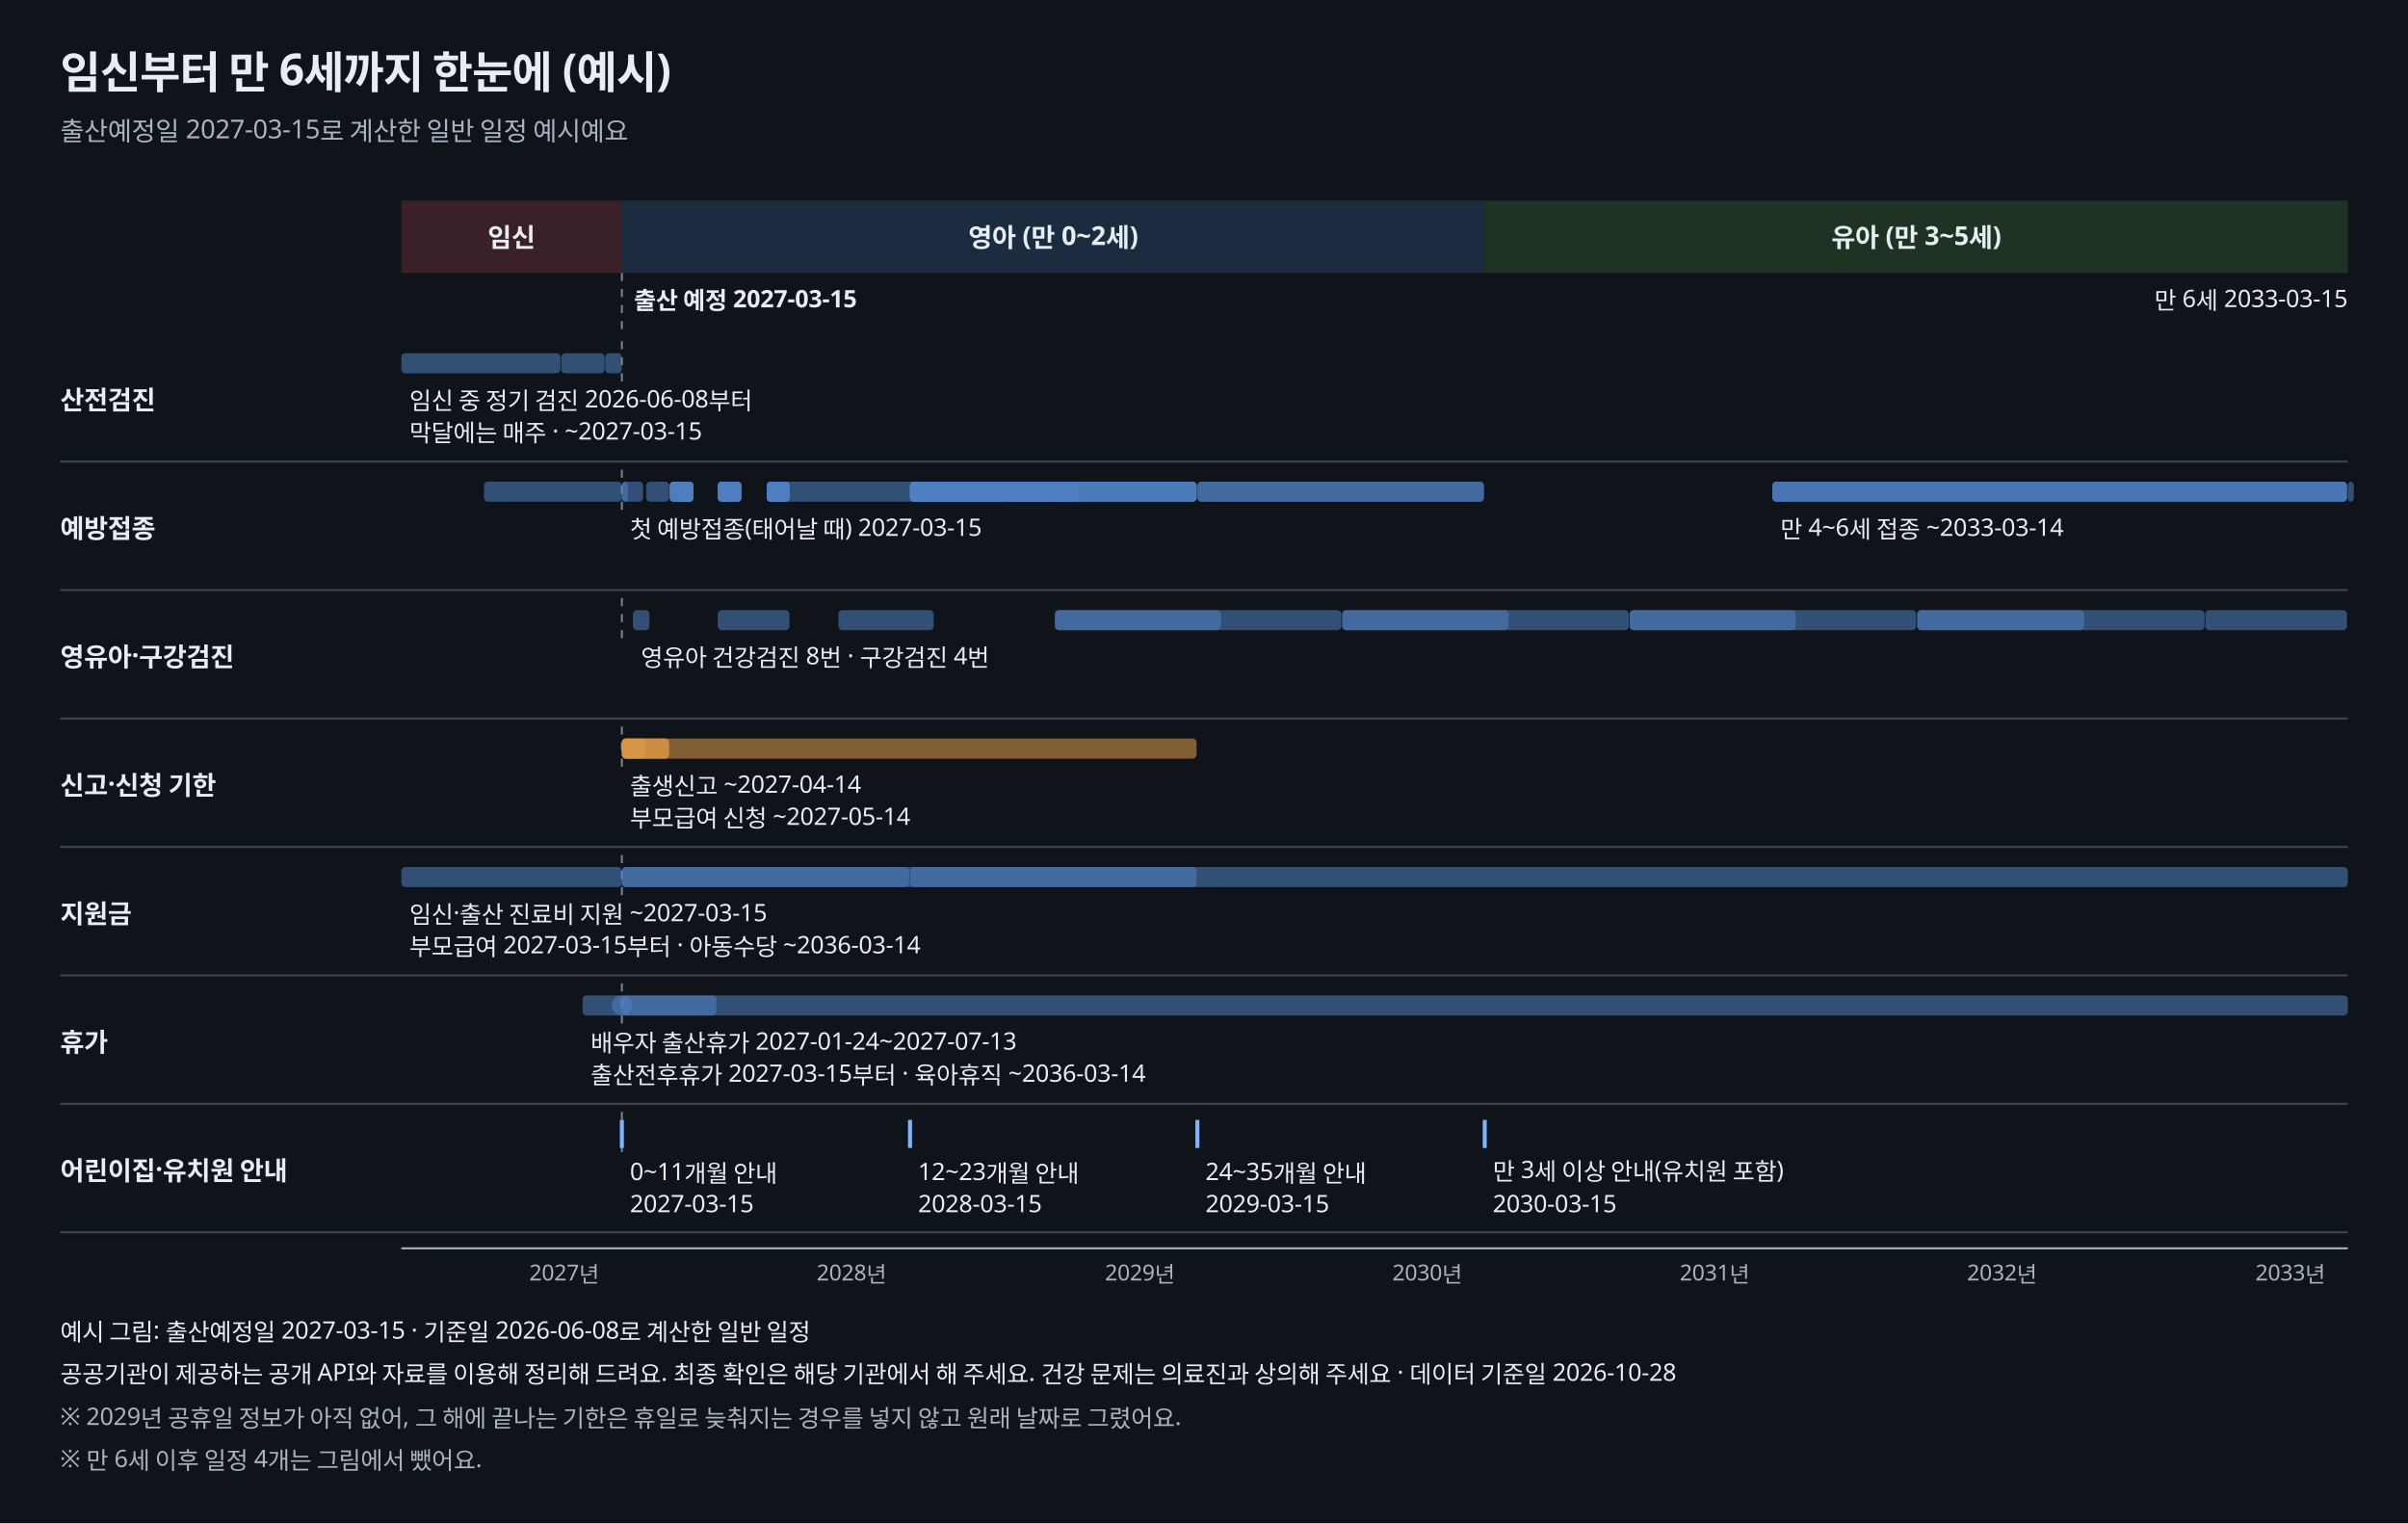
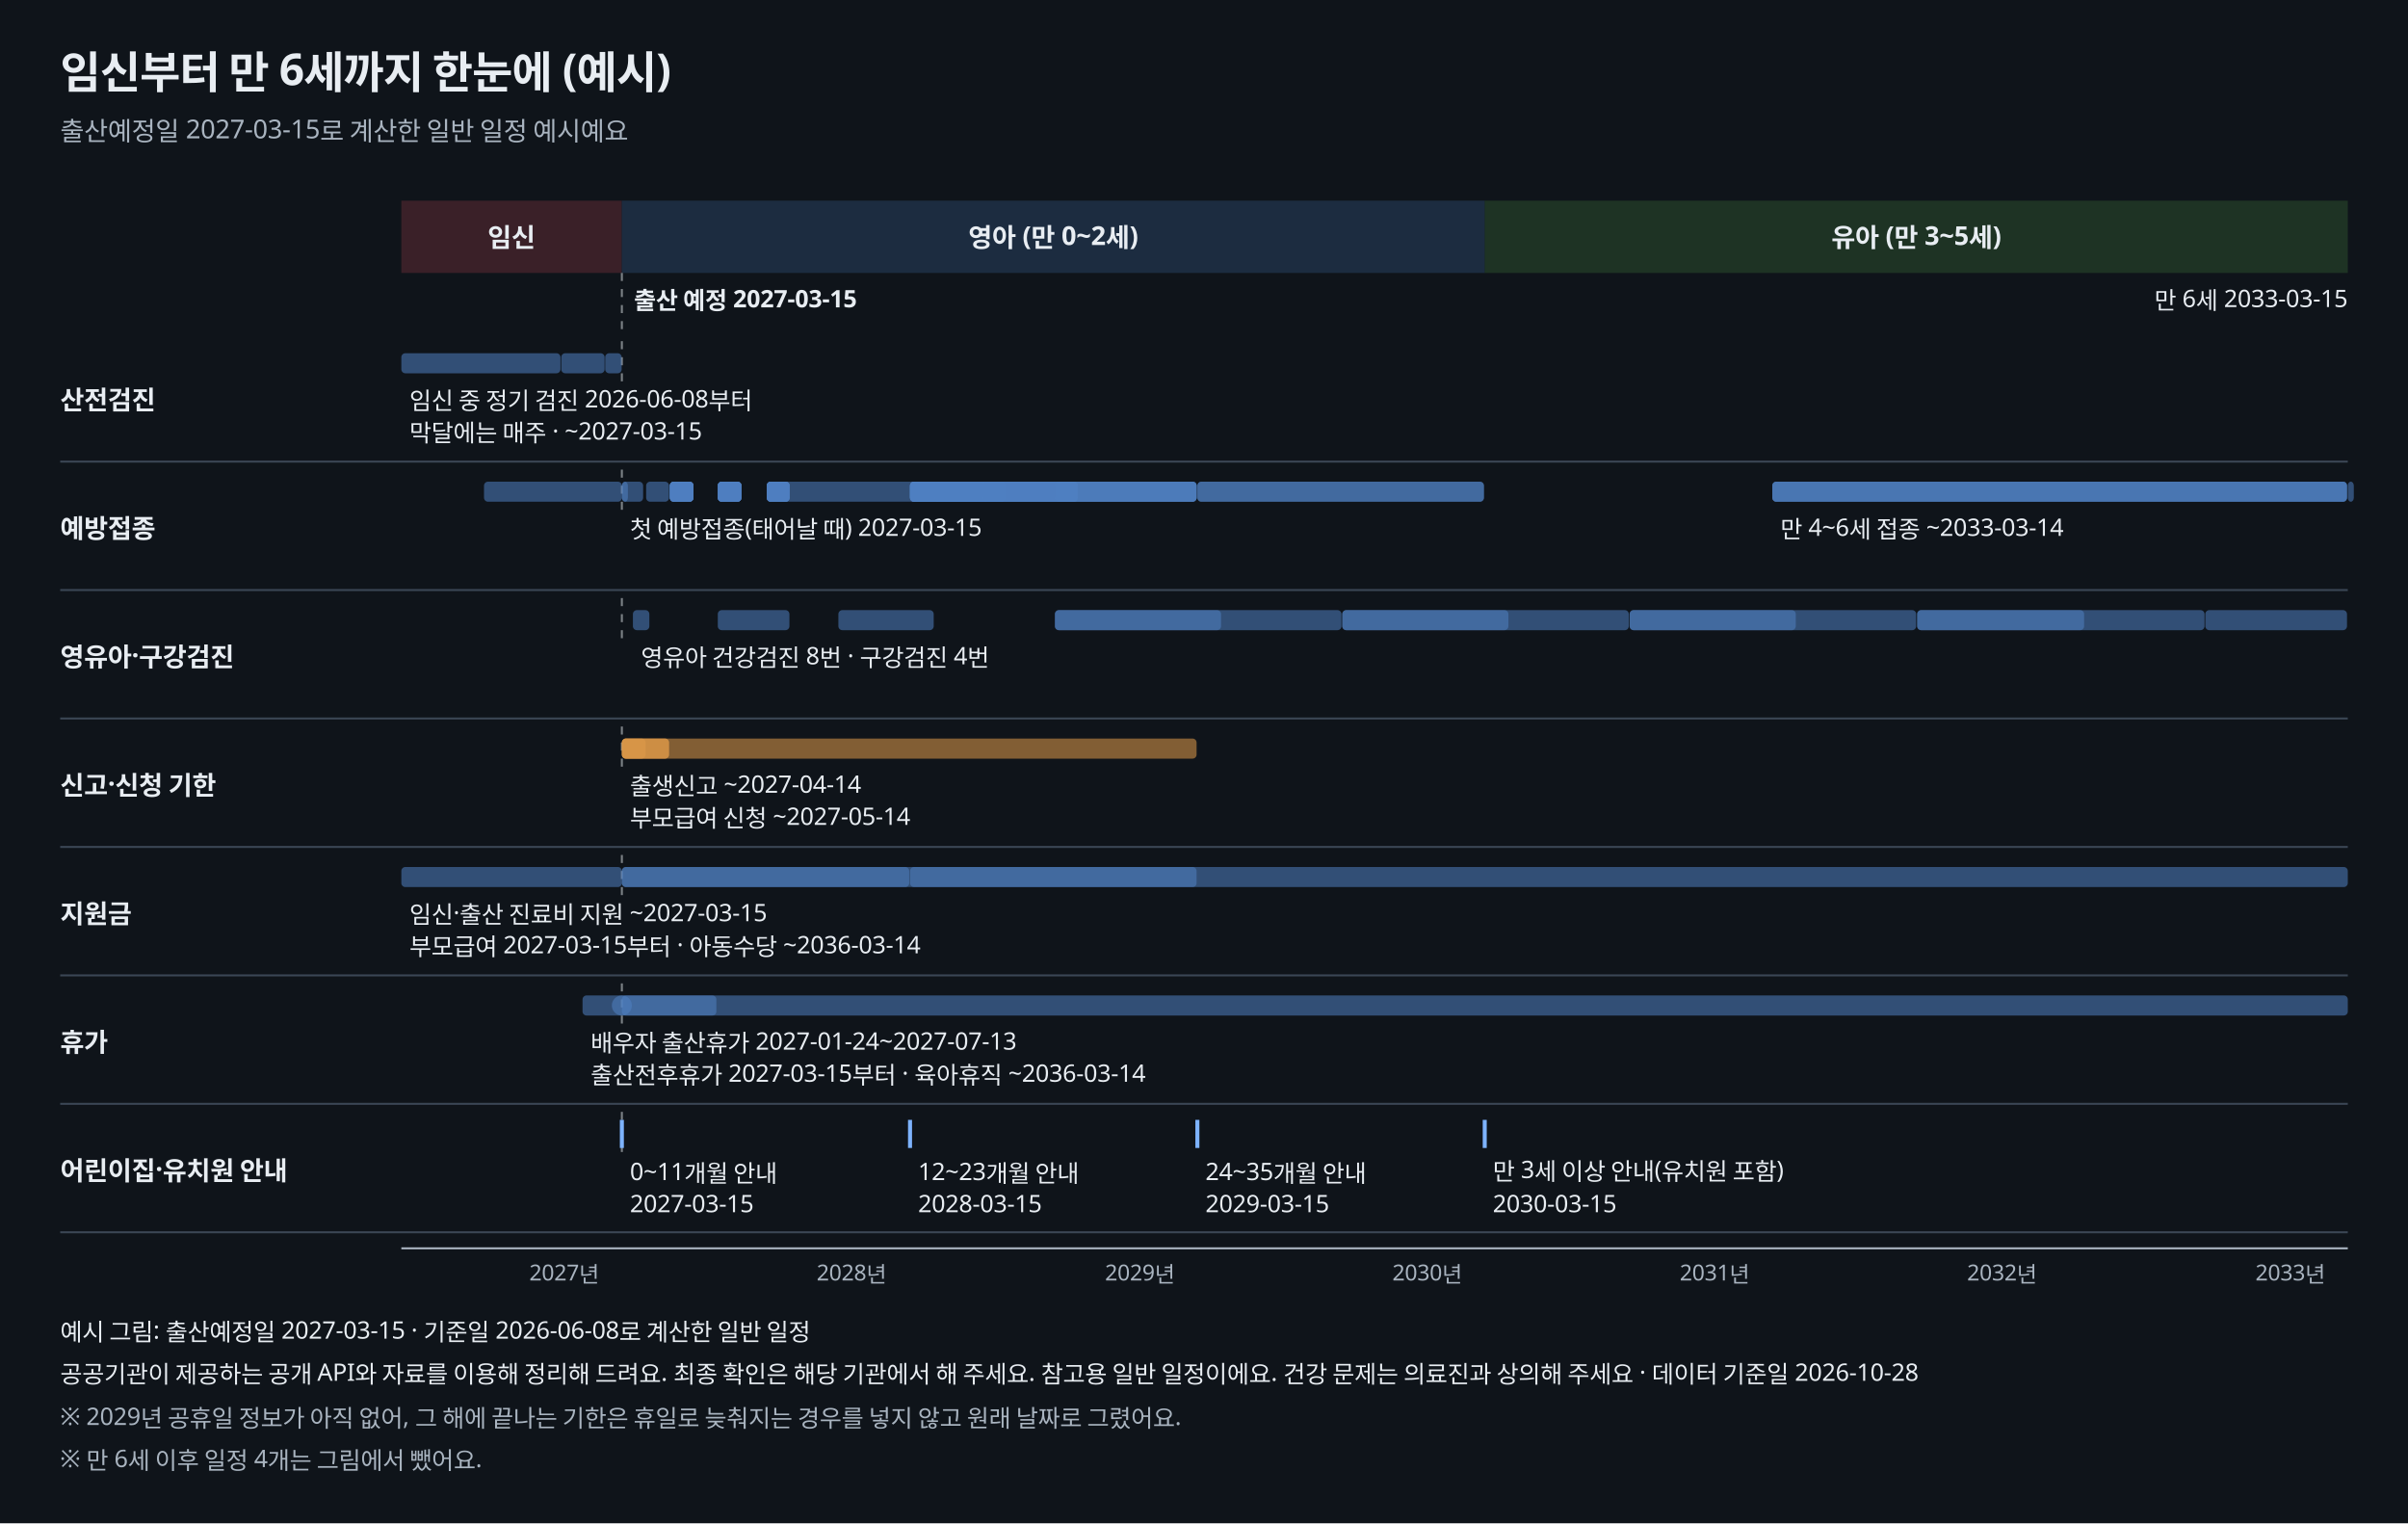
<svg xmlns="http://www.w3.org/2000/svg" width="1200" height="759" viewBox="0 0 1200 759" role="img" aria-labelledby="title desc" font-family="Pretendard, 'Apple SD Gothic Neo', 'Noto Sans KR', 'Malgun Gothic', sans-serif">
  <rect x="0" y="0" width="1200" height="759" fill="#0F141A" />
  <text x="30" y="44" font-size="22" fill="#E8EDF2" data-max-w="1140" letter-spacing="-0.4" font-weight="700">
    <tspan x="30" y="44">임신부터 만 6세까지 한눈에 (예시)</tspan>
  </text>
  <text x="30" y="70" font-size="13" fill="#A9B4C0" data-max-w="1140" letter-spacing="-0.1">
    <tspan x="30" y="70">출산예정일 2027-03-15로 계산한 일반 일정 예시예요</tspan>
  </text>
  <rect x="200" y="100" width="109.9" height="36" fill="#3A2028" />
  <text x="254.9" y="123" font-size="13" fill="#E8EDF2" data-max-w="101.9" letter-spacing="-0.1" font-weight="700" text-anchor="middle">
    <tspan x="254.9" y="123">임신</tspan>
  </text>
  <rect x="309.9" y="100" width="430.1" height="36" fill="#1C2C40" />
  <text x="524.9" y="123" font-size="13" fill="#E8EDF2" data-max-w="422.1" letter-spacing="-0.1" font-weight="700" text-anchor="middle">
    <tspan x="524.9" y="123">영아 (만 0~2세)</tspan>
  </text>
  <rect x="739.9" y="100" width="430.1" height="36" fill="#1E3324" />
  <text x="955" y="123" font-size="13" fill="#E8EDF2" data-max-w="422.1" letter-spacing="-0.1" font-weight="700" text-anchor="middle">
    <tspan x="955" y="123">유아 (만 3~5세)</tspan>
  </text>
  <text x="315.9" y="154" font-size="12" fill="#E8EDF2" data-max-w="418.1" letter-spacing="-0.1" font-weight="700">
    <tspan x="315.9" y="154">출산 예정 2027-03-15</tspan>
  </text>
  <text x="1170" y="154" font-size="12" fill="#E8EDF2" data-max-w="200" letter-spacing="-0.1" text-anchor="end">
    <tspan x="1170" y="154">만 6세 2033-03-15</tspan>
  </text>
  <line x1="309.9" y1="136" x2="309.9" y2="166" stroke="#E8EDF2" opacity="0.5" stroke-dasharray="4 4" />
  <line x1="309.9" y1="170" x2="309.9" y2="192" stroke="#E8EDF2" opacity="0.5" stroke-dasharray="4 4" />
  <text x="30" y="204" font-size="13" fill="#E8EDF2" data-max-w="160" letter-spacing="-0.1" font-weight="700">
    <tspan x="30" y="204">산전검진</tspan>
  </text>
  <line x1="30" y1="230" x2="1170" y2="230" stroke="#3A4654" stroke-width="1" />
  <line x1="309.9" y1="234" x2="309.9" y2="256" stroke="#E8EDF2" opacity="0.5" stroke-dasharray="4 4" />
  <text x="30" y="268" font-size="13" fill="#E8EDF2" data-max-w="160" letter-spacing="-0.1" font-weight="700">
    <tspan x="30" y="268">예방접종</tspan>
  </text>
  <line x1="30" y1="294" x2="1170" y2="294" stroke="#3A4654" stroke-width="1" />
  <line x1="309.9" y1="298" x2="309.9" y2="320" stroke="#E8EDF2" opacity="0.5" stroke-dasharray="4 4" />
  <text x="30" y="332" font-size="13" fill="#E8EDF2" data-max-w="160" letter-spacing="-0.1" font-weight="700">
    <tspan x="30" y="332">영유아·구강검진</tspan>
  </text>
  <line x1="30" y1="358" x2="1170" y2="358" stroke="#3A4654" stroke-width="1" />
  <line x1="309.9" y1="362" x2="309.9" y2="384" stroke="#E8EDF2" opacity="0.5" stroke-dasharray="4 4" />
  <text x="30" y="396" font-size="13" fill="#E8EDF2" data-max-w="160" letter-spacing="-0.1" font-weight="700">
    <tspan x="30" y="396">신고·신청 기한</tspan>
  </text>
  <line x1="30" y1="422" x2="1170" y2="422" stroke="#3A4654" stroke-width="1" />
  <line x1="309.9" y1="426" x2="309.9" y2="448" stroke="#E8EDF2" opacity="0.5" stroke-dasharray="4 4" />
  <text x="30" y="460" font-size="13" fill="#E8EDF2" data-max-w="160" letter-spacing="-0.1" font-weight="700">
    <tspan x="30" y="460">지원금</tspan>
  </text>
  <line x1="30" y1="486" x2="1170" y2="486" stroke="#3A4654" stroke-width="1" />
  <line x1="309.9" y1="490" x2="309.9" y2="512" stroke="#E8EDF2" opacity="0.5" stroke-dasharray="4 4" />
  <text x="30" y="524" font-size="13" fill="#E8EDF2" data-max-w="160" letter-spacing="-0.1" font-weight="700">
    <tspan x="30" y="524">휴가</tspan>
  </text>
  <line x1="30" y1="550" x2="1170" y2="550" stroke="#3A4654" stroke-width="1" />
  <line x1="309.9" y1="554" x2="309.9" y2="576" stroke="#E8EDF2" opacity="0.5" stroke-dasharray="4 4" />
  <text x="30" y="588" font-size="13" fill="#E8EDF2" data-max-w="160" letter-spacing="-0.1" font-weight="700">
    <tspan x="30" y="588">어린이집·유치원 안내</tspan>
  </text>
  <line x1="30" y1="614" x2="1170" y2="614" stroke="#3A4654" stroke-width="1" />
  <rect data-item="prenatal-checkup-1" data-lane="prenatal" x="200" y="176" width="79.3" height="10" rx="2" fill="#4F7FC0" fill-opacity="0.55" />
  <rect data-item="pregnancy-medical-cost" data-lane="support" x="200" y="432" width="109.9" height="10" rx="2" fill="#4F7FC0" fill-opacity="0.55" />
  <rect data-item="vac-flu-2026-2027-pregnant" data-lane="vaccination" x="241.2" y="240" width="68.7" height="10" rx="2" fill="#4F7FC0" fill-opacity="0.55" />
  <rect data-item="prenatal-checkup-2" data-lane="prenatal" x="279.7" y="176" width="21.6" height="10" rx="2" fill="#4F7FC0" fill-opacity="0.55" />
  <rect data-item="spouse-leave" data-lane="leave" x="290.3" y="496" width="66.7" height="10" rx="2" fill="#4F7FC0" fill-opacity="0.55" />
  <rect data-item="prenatal-checkup-3" data-lane="prenatal" x="301.6" y="176" width="8.2" height="10" rx="2" fill="#4F7FC0" fill-opacity="0.55" />
  <circle data-item="maternity-leave" data-lane="leave" cx="309.9" cy="501" r="5" fill="#4F7FC0" fill-opacity="0.55" />
  <rect data-item="vac-hepb-1" data-lane="vaccination" x="309.9" y="240" width="3" height="10" rx="2" fill="#4F7FC0" fill-opacity="0.55" />
  <rect data-item="vac-bcg-1" data-lane="vaccination" x="309.9" y="240" width="10.6" height="10" rx="2" fill="#4F7FC0" fill-opacity="0.55" />
  <rect data-item="birth-registration" data-lane="deadline" x="309.9" y="368" width="11.8" height="10" rx="2" fill="#E09A4A" fill-opacity="0.55" />
  <rect data-item="child-allowance" data-lane="deadline" x="309.9" y="368" width="23.5" height="10" rx="2" fill="#E09A4A" fill-opacity="0.55" />
  <rect data-item="parent-allowance" data-lane="deadline" x="309.9" y="368" width="23.5" height="10" rx="2" fill="#E09A4A" fill-opacity="0.55" />
  <rect data-item="parent-allowance-age0" data-lane="support" x="309.9" y="432" width="143.2" height="10" rx="2" fill="#4F7FC0" fill-opacity="0.55" />
  <rect data-item="first-meeting" data-lane="deadline" x="309.9" y="368" width="286.4" height="10" rx="2" fill="#E09A4A" fill-opacity="0.55" />
  <rect data-item="child-allowance-period" data-lane="support" x="309.9" y="432" width="860.1" height="10" rx="2" fill="#4F7FC0" fill-opacity="0.55" />
  <rect data-item="parental-leave" data-lane="leave" x="309.9" y="496" width="860.1" height="10" rx="2" fill="#4F7FC0" fill-opacity="0.55" />
  <rect data-item="infant-checkup-1" data-lane="checkup" x="315.4" y="304" width="8.2" height="10" rx="2" fill="#4F7FC0" fill-opacity="0.55" />
  <rect data-item="vac-hepb-2" data-lane="vaccination" x="322" y="240" width="11.4" height="10" rx="2" fill="#4F7FC0" fill-opacity="0.55" />
  <rect data-item="vac-dtap-1" data-lane="vaccination" x="333.8" y="240" width="11.8" height="10" rx="2" fill="#4F7FC0" fill-opacity="0.55" />
  <rect data-item="vac-hib-1" data-lane="vaccination" x="333.8" y="240" width="11.8" height="10" rx="2" fill="#4F7FC0" fill-opacity="0.55" />
  <rect data-item="vac-ipv-1" data-lane="vaccination" x="333.8" y="240" width="11.8" height="10" rx="2" fill="#4F7FC0" fill-opacity="0.55" />
  <rect data-item="vac-pcv-1" data-lane="vaccination" x="333.8" y="240" width="11.8" height="10" rx="2" fill="#4F7FC0" fill-opacity="0.55" />
  <rect data-item="vac-rota-rv1-1" data-lane="vaccination" x="333.8" y="240" width="11.8" height="10" rx="2" fill="#4F7FC0" fill-opacity="0.55" />
  <rect data-item="vac-rota-rv5-1" data-lane="vaccination" x="333.8" y="240" width="11.8" height="10" rx="2" fill="#4F7FC0" fill-opacity="0.55" />
  <rect data-item="vac-dtap-2" data-lane="vaccination" x="357.7" y="240" width="11.8" height="10" rx="2" fill="#4F7FC0" fill-opacity="0.55" />
  <rect data-item="vac-hib-2" data-lane="vaccination" x="357.7" y="240" width="11.8" height="10" rx="2" fill="#4F7FC0" fill-opacity="0.55" />
  <rect data-item="vac-ipv-2" data-lane="vaccination" x="357.7" y="240" width="11.8" height="10" rx="2" fill="#4F7FC0" fill-opacity="0.55" />
  <rect data-item="vac-pcv-2" data-lane="vaccination" x="357.7" y="240" width="11.8" height="10" rx="2" fill="#4F7FC0" fill-opacity="0.55" />
  <rect data-item="vac-rota-rv1-2" data-lane="vaccination" x="357.7" y="240" width="11.8" height="10" rx="2" fill="#4F7FC0" fill-opacity="0.55" />
  <rect data-item="vac-rota-rv5-2" data-lane="vaccination" x="357.7" y="240" width="11.8" height="10" rx="2" fill="#4F7FC0" fill-opacity="0.55" />
  <rect data-item="infant-checkup-2" data-lane="checkup" x="357.7" y="304" width="35.7" height="10" rx="2" fill="#4F7FC0" fill-opacity="0.55" />
  <rect data-item="vac-dtap-3" data-lane="vaccination" x="382.1" y="240" width="11.4" height="10" rx="2" fill="#4F7FC0" fill-opacity="0.55" />
  <rect data-item="vac-hepb-3" data-lane="vaccination" x="382.1" y="240" width="11.4" height="10" rx="2" fill="#4F7FC0" fill-opacity="0.55" />
  <rect data-item="vac-hib-3" data-lane="vaccination" x="382.1" y="240" width="11.4" height="10" rx="2" fill="#4F7FC0" fill-opacity="0.55" />
  <rect data-item="vac-pcv-3" data-lane="vaccination" x="382.1" y="240" width="11.4" height="10" rx="2" fill="#4F7FC0" fill-opacity="0.55" />
  <rect data-item="vac-rota-rv5-3" data-lane="vaccination" x="382.1" y="240" width="11.4" height="10" rx="2" fill="#4F7FC0" fill-opacity="0.55" />
  <rect data-item="vac-ipv-3" data-lane="vaccination" x="382.1" y="240" width="155" height="10" rx="2" fill="#4F7FC0" fill-opacity="0.55" />
  <rect data-item="infant-checkup-3" data-lane="checkup" x="417.8" y="304" width="47.5" height="10" rx="2" fill="#4F7FC0" fill-opacity="0.55" />
  <rect data-item="vac-hib-4" data-lane="vaccination" x="453.5" y="240" width="47.5" height="10" rx="2" fill="#4F7FC0" fill-opacity="0.55" />
  <rect data-item="vac-mmr-1" data-lane="vaccination" x="453.5" y="240" width="47.5" height="10" rx="2" fill="#4F7FC0" fill-opacity="0.55" />
  <rect data-item="vac-pcv-4" data-lane="vaccination" x="453.5" y="240" width="47.5" height="10" rx="2" fill="#4F7FC0" fill-opacity="0.55" />
  <rect data-item="vac-var-1" data-lane="vaccination" x="453.5" y="240" width="47.5" height="10" rx="2" fill="#4F7FC0" fill-opacity="0.55" />
  <rect data-item="parent-allowance-age1" data-lane="support" x="453.5" y="432" width="142.8" height="10" rx="2" fill="#4F7FC0" fill-opacity="0.55" />
  <rect data-item="vac-hepa-1" data-lane="vaccination" x="453.5" y="240" width="142.8" height="10" rx="2" fill="#4F7FC0" fill-opacity="0.55" />
  <rect data-item="vac-je-inactivated-1" data-lane="vaccination" x="453.5" y="240" width="142.8" height="10" rx="2" fill="#4F7FC0" fill-opacity="0.55" />
  <rect data-item="vac-je-live-1" data-lane="vaccination" x="453.5" y="240" width="142.8" height="10" rx="2" fill="#4F7FC0" fill-opacity="0.55" />
  <rect data-item="vac-je-inactivated-2" data-lane="vaccination" x="465.7" y="240" width="130.7" height="10" rx="2" fill="#4F7FC0" fill-opacity="0.55" />
  <rect data-item="vac-dtap-4" data-lane="vaccination" x="489.6" y="240" width="47.5" height="10" rx="2" fill="#4F7FC0" fill-opacity="0.55" />
  <rect data-item="vac-hepa-2" data-lane="vaccination" x="525.7" y="240" width="11.4" height="10" rx="2" fill="#4F7FC0" fill-opacity="0.55" />
  <rect data-item="infant-checkup-4" data-lane="checkup" x="525.7" y="304" width="82.8" height="10" rx="2" fill="#4F7FC0" fill-opacity="0.55" />
  <rect data-item="oral-checkup-1" data-lane="checkup" x="525.7" y="304" width="142.8" height="10" rx="2" fill="#4F7FC0" fill-opacity="0.55" />
  <rect data-item="vac-je-inactivated-3" data-lane="vaccination" x="596.7" y="240" width="142.8" height="10" rx="2" fill="#4F7FC0" fill-opacity="0.55" />
  <rect data-item="vac-je-live-2" data-lane="vaccination" x="596.7" y="240" width="142.8" height="10" rx="2" fill="#4F7FC0" fill-opacity="0.55" />
  <rect data-item="infant-checkup-5" data-lane="checkup" x="668.9" y="304" width="82.8" height="10" rx="2" fill="#4F7FC0" fill-opacity="0.55" />
  <rect data-item="oral-checkup-2" data-lane="checkup" x="668.9" y="304" width="142.8" height="10" rx="2" fill="#4F7FC0" fill-opacity="0.55" />
  <rect data-item="infant-checkup-6" data-lane="checkup" x="812.1" y="304" width="82.8" height="10" rx="2" fill="#4F7FC0" fill-opacity="0.55" />
  <rect data-item="oral-checkup-3" data-lane="checkup" x="812.1" y="304" width="142.8" height="10" rx="2" fill="#4F7FC0" fill-opacity="0.55" />
  <rect data-item="vac-dtap-5" data-lane="vaccination" x="883.2" y="240" width="286.4" height="10" rx="2" fill="#4F7FC0" fill-opacity="0.55" />
  <rect data-item="vac-ipv-4" data-lane="vaccination" x="883.2" y="240" width="286.4" height="10" rx="2" fill="#4F7FC0" fill-opacity="0.55" />
  <rect data-item="vac-mmr-2" data-lane="vaccination" x="883.2" y="240" width="286.4" height="10" rx="2" fill="#4F7FC0" fill-opacity="0.55" />
  <rect data-item="infant-checkup-7" data-lane="checkup" x="955.4" y="304" width="83.2" height="10" rx="2" fill="#4F7FC0" fill-opacity="0.55" />
  <rect data-item="oral-checkup-4" data-lane="checkup" x="955.4" y="304" width="143.2" height="10" rx="2" fill="#4F7FC0" fill-opacity="0.55" />
  <rect data-item="infant-checkup-8" data-lane="checkup" x="1099" y="304" width="70.6" height="10" rx="2" fill="#4F7FC0" fill-opacity="0.55" />
  <rect data-item="vac-je-inactivated-4" data-lane="vaccination" x="1170" y="240" width="3" height="10" rx="2" fill="#4F7FC0" fill-opacity="0.55" />
  <text x="204" y="204" font-size="12" fill="#E8EDF2" data-max-w="966" letter-spacing="-0.1">
    <tspan x="204" y="204">임신 중 정기 검진 2026-06-08부터</tspan>
    <tspan x="204" y="220">막달에는 매주 · ~2027-03-15</tspan>
  </text>
  <text x="313.9" y="268" font-size="12" fill="#E8EDF2" data-max-w="565.3" letter-spacing="-0.1">
    <tspan x="313.9" y="268">첫 예방접종(태어날 때) 2027-03-15</tspan>
  </text>
  <text x="887.2" y="268" font-size="12" fill="#E8EDF2" data-max-w="282.8" letter-spacing="-0.1">
    <tspan x="887.2" y="268">만 4~6세 접종 ~2033-03-14</tspan>
  </text>
  <text x="319.4" y="332" font-size="12" fill="#E8EDF2" data-max-w="850.6" letter-spacing="-0.1">
    <tspan x="319.4" y="332">영유아 건강검진 8번 · 구강검진 4번</tspan>
  </text>
  <text x="313.9" y="396" font-size="12" fill="#E8EDF2" data-max-w="856.1" letter-spacing="-0.1">
    <tspan x="313.9" y="396">출생신고 ~2027-04-14</tspan>
    <tspan x="313.9" y="412">부모급여 신청 ~2027-05-14</tspan>
  </text>
  <text x="204" y="460" font-size="12" fill="#E8EDF2" data-max-w="966" letter-spacing="-0.1">
    <tspan x="204" y="460">임신·출산 진료비 지원 ~2027-03-15</tspan>
    <tspan x="204" y="476">부모급여 2027-03-15부터 · 아동수당 ~2036-03-14</tspan>
  </text>
  <text x="294.3" y="524" font-size="12" fill="#E8EDF2" data-max-w="875.7" letter-spacing="-0.1">
    <tspan x="294.3" y="524">배우자 출산휴가 2027-01-24~2027-07-13</tspan>
    <tspan x="294.3" y="540">출산전후휴가 2027-03-15부터 · 육아휴직 ~2036-03-14</tspan>
  </text>
  <g data-stage="m0_11" data-tools="find_daycare find_kindergarten">
    <line x1="309.9" y1="558" x2="309.9" y2="572" stroke="#7DB3FF" stroke-width="2" />
    <text x="313.9" y="588" font-size="12" fill="#E8EDF2" data-max-w="135.6" letter-spacing="-0.1">
      <tspan x="313.9" y="588">0~11개월 안내</tspan>
      <tspan x="313.9" y="604">2027-03-15</tspan>
    </text>
  </g>
  <g data-stage="m12_23" data-tools="find_daycare find_kindergarten">
    <line x1="453.5" y1="558" x2="453.5" y2="572" stroke="#7DB3FF" stroke-width="2" />
    <text x="457.5" y="588" font-size="12" fill="#E8EDF2" data-max-w="135.2" letter-spacing="-0.1">
      <tspan x="457.5" y="588">12~23개월 안내</tspan>
      <tspan x="457.5" y="604">2028-03-15</tspan>
    </text>
  </g>
  <g data-stage="m24_35" data-tools="find_daycare find_kindergarten">
    <line x1="596.7" y1="558" x2="596.7" y2="572" stroke="#7DB3FF" stroke-width="2" />
    <text x="600.7" y="588" font-size="12" fill="#E8EDF2" data-max-w="135.2" letter-spacing="-0.1">
      <tspan x="600.7" y="588">24~35개월 안내</tspan>
      <tspan x="600.7" y="604">2029-03-15</tspan>
    </text>
  </g>
  <g data-stage="age3plus" data-tools="find_daycare find_kindergarten">
    <line x1="739.9" y1="558" x2="739.9" y2="572" stroke="#7DB3FF" stroke-width="2" />
    <text x="743.9" y="588" font-size="12" fill="#E8EDF2" data-max-w="426.1" letter-spacing="-0.1">
      <tspan x="743.9" y="588">만 3세 이상 안내(유치원 포함)</tspan>
      <tspan x="743.9" y="604">2030-03-15</tspan>
    </text>
  </g>
  <line x1="200" y1="622" x2="1170" y2="622" stroke="#A9B4C0" stroke-width="1" />
  <text x="281.2" y="638" font-size="11" fill="#A9B4C0" data-max-w="60" letter-spacing="-0.1" text-anchor="middle">
    <tspan x="281.2" y="638">2027년</tspan>
  </text>
  <text x="424.4" y="638" font-size="11" fill="#A9B4C0" data-max-w="60" letter-spacing="-0.1" text-anchor="middle">
    <tspan x="424.4" y="638">2028년</tspan>
  </text>
  <text x="568.1" y="638" font-size="11" fill="#A9B4C0" data-max-w="60" letter-spacing="-0.1" text-anchor="middle">
    <tspan x="568.1" y="638">2029년</tspan>
  </text>
  <text x="711.3" y="638" font-size="11" fill="#A9B4C0" data-max-w="60" letter-spacing="-0.1" text-anchor="middle">
    <tspan x="711.3" y="638">2030년</tspan>
  </text>
  <text x="854.5" y="638" font-size="11" fill="#A9B4C0" data-max-w="60" letter-spacing="-0.1" text-anchor="middle">
    <tspan x="854.5" y="638">2031년</tspan>
  </text>
  <text x="997.7" y="638" font-size="11" fill="#A9B4C0" data-max-w="60" letter-spacing="-0.1" text-anchor="middle">
    <tspan x="997.7" y="638">2032년</tspan>
  </text>
  <text x="1141.4" y="638" font-size="11" fill="#A9B4C0" data-max-w="60" letter-spacing="-0.1" text-anchor="middle">
    <tspan x="1141.4" y="638">2033년</tspan>
  </text>
  <text x="30" y="668" font-size="12" fill="#E8EDF2" data-max-w="1140" letter-spacing="-0.1">
    <tspan x="30" y="668">예시 그림: 출산예정일 2027-03-15 · 기준일 2026-06-08로 계산한 일반 일정</tspan>
  </text>
  <text x="30" y="689" font-size="12" fill="#E8EDF2" data-max-w="1140" letter-spacing="-0.1">
-     <tspan x="30" y="689">공공기관이 제공하는 공개 API와 자료를 이용해 정리해 드려요. 최종 확인은 해당 기관에서 해 주세요. 건강 문제는 의료진과 상의해 주세요 · 데이터 기준일 2026-10-28</tspan>
+     <tspan x="30" y="689">공공기관이 제공하는 공개 API와 자료를 이용해 정리해 드려요. 최종 확인은 해당 기관에서 해 주세요. 참고용 일반 일정이에요. 건강 문제는 의료진과 상의해 주세요 · 데이터 기준일 2026-10-28</tspan>
  </text>
  <text x="30" y="710" font-size="12" fill="#A9B4C0" data-max-w="1140" letter-spacing="-0.1">
    <tspan x="30" y="710">※ 2029년 공휴일 정보가 아직 없어, 그 해에 끝나는 기한은 휴일로 늦춰지는 경우를 넣지 않고 원래 날짜로 그렸어요.</tspan>
  </text>
  <text x="30" y="731" font-size="12" fill="#A9B4C0" data-max-w="1140" letter-spacing="-0.1">
    <tspan x="30" y="731">※ 만 6세 이후 일정 4개는 그림에서 뺐어요.</tspan>
  </text>
</svg>
